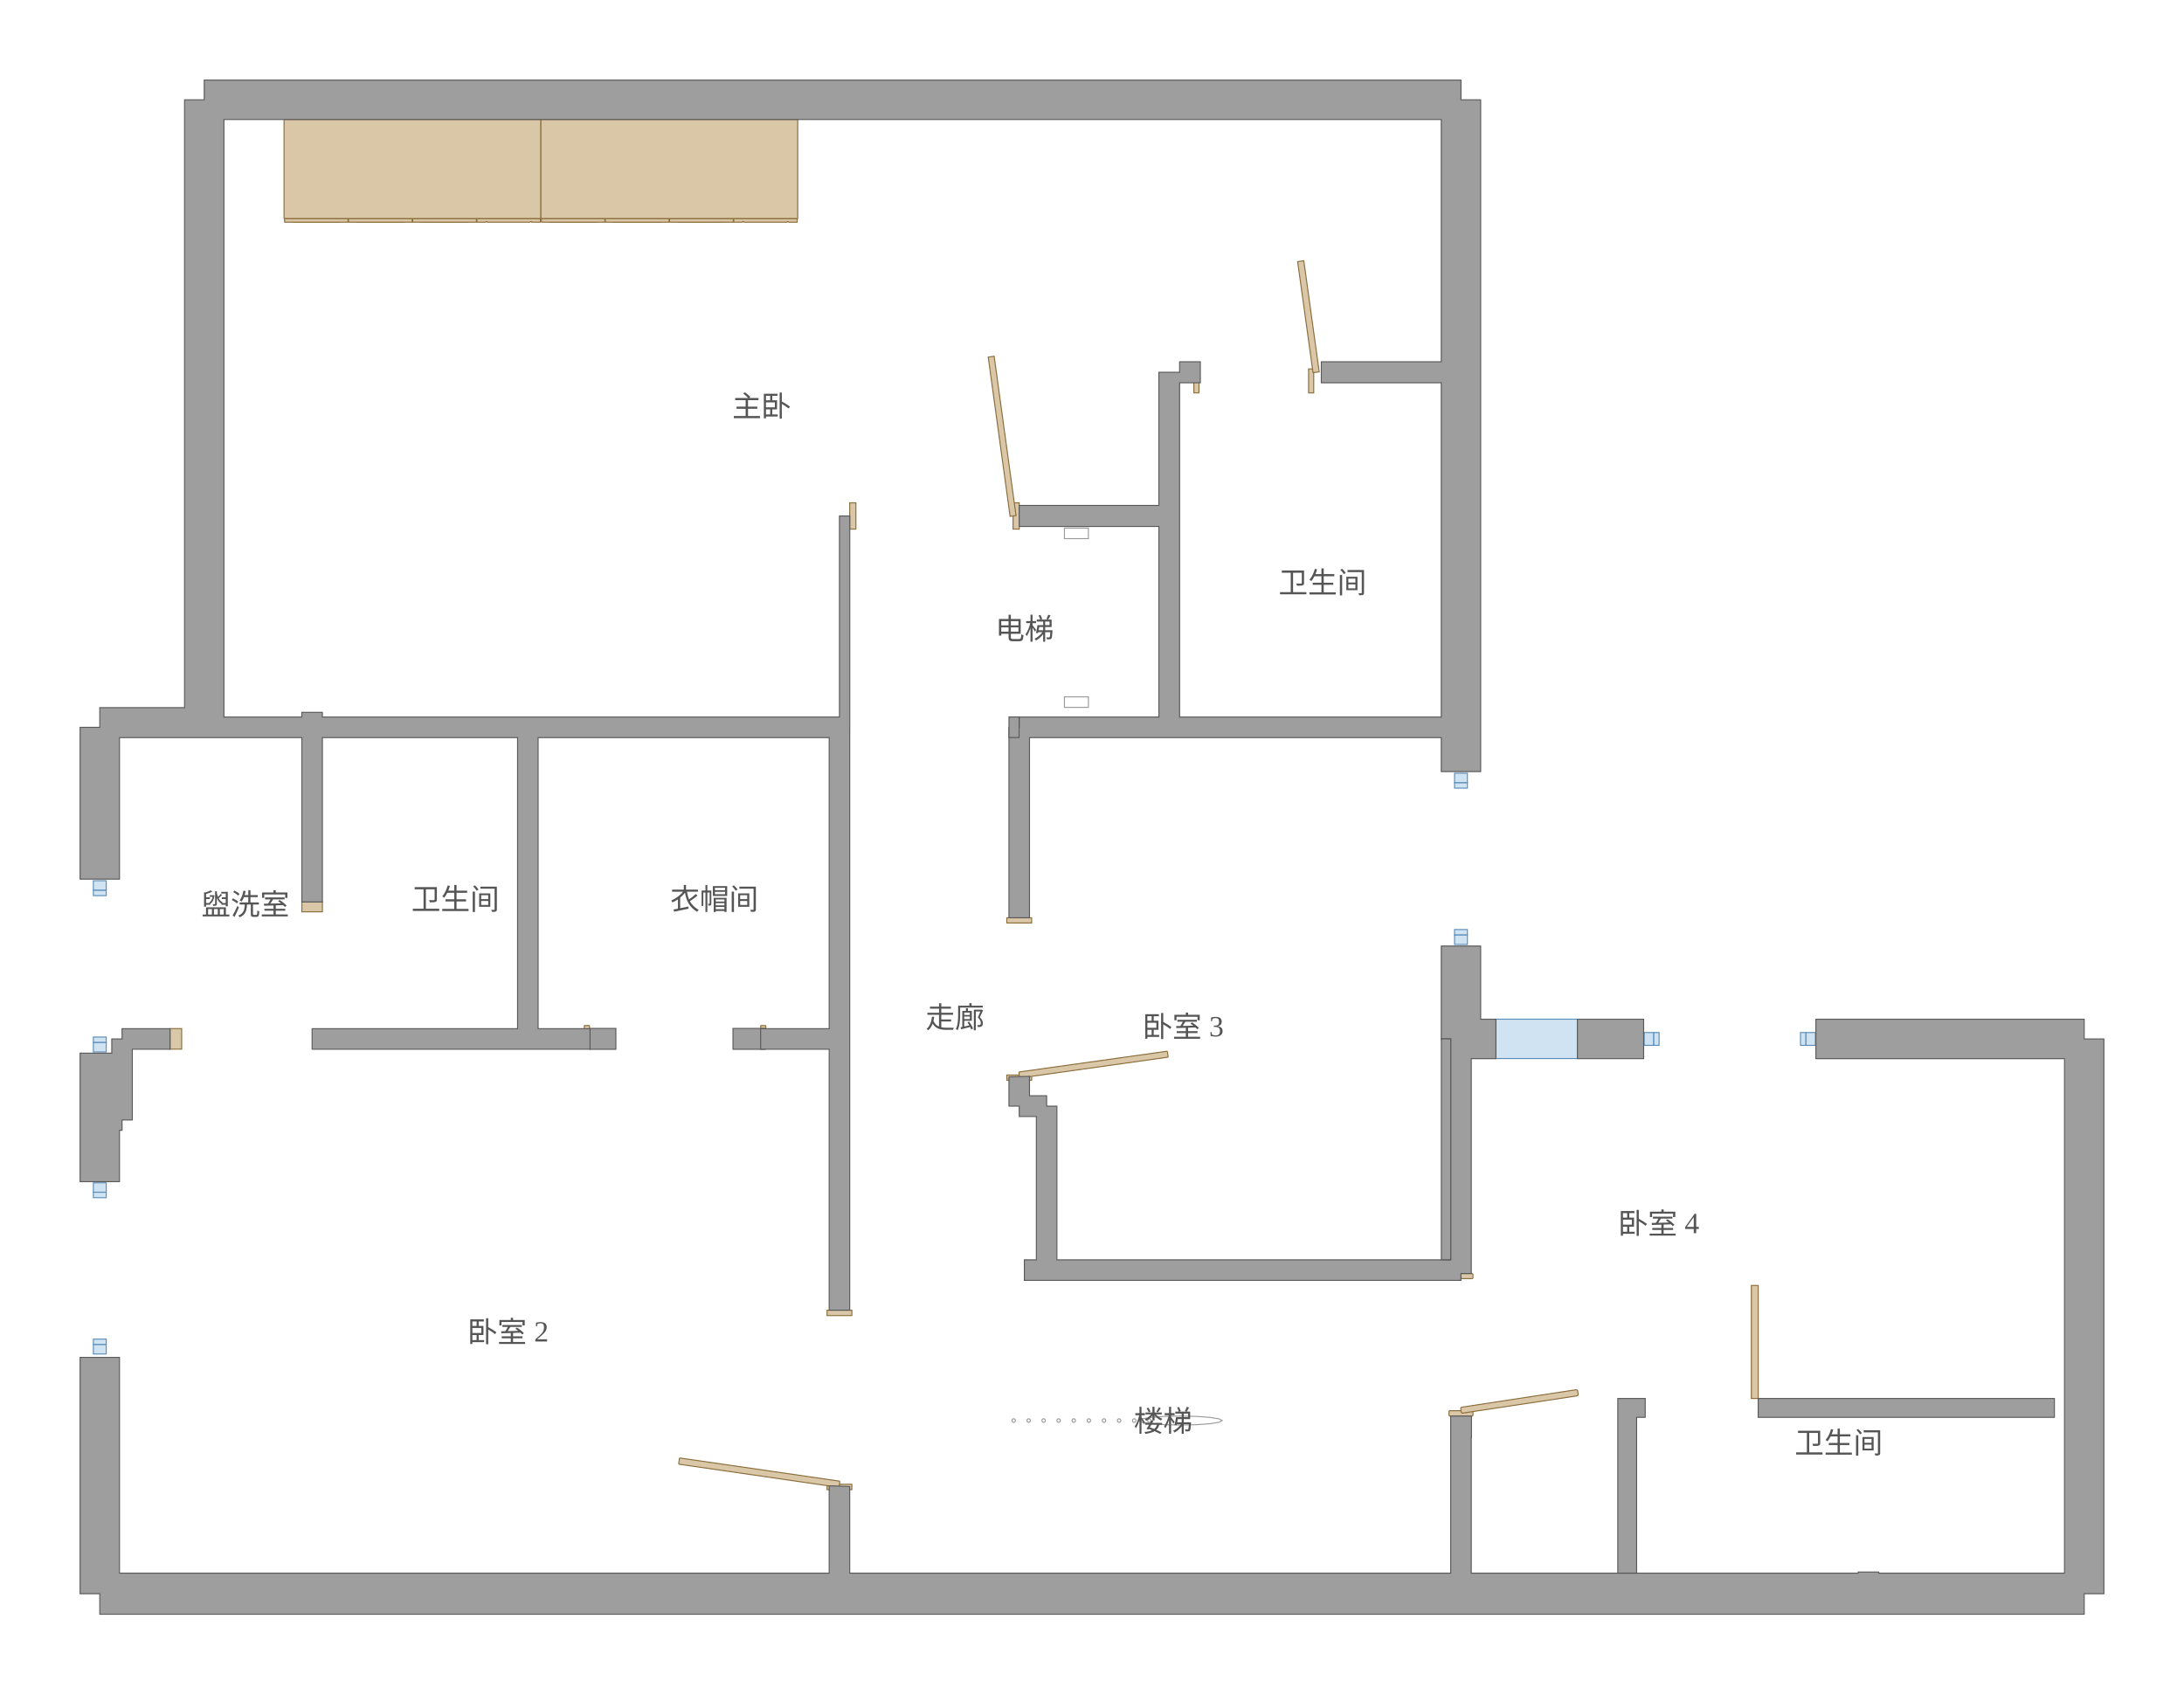
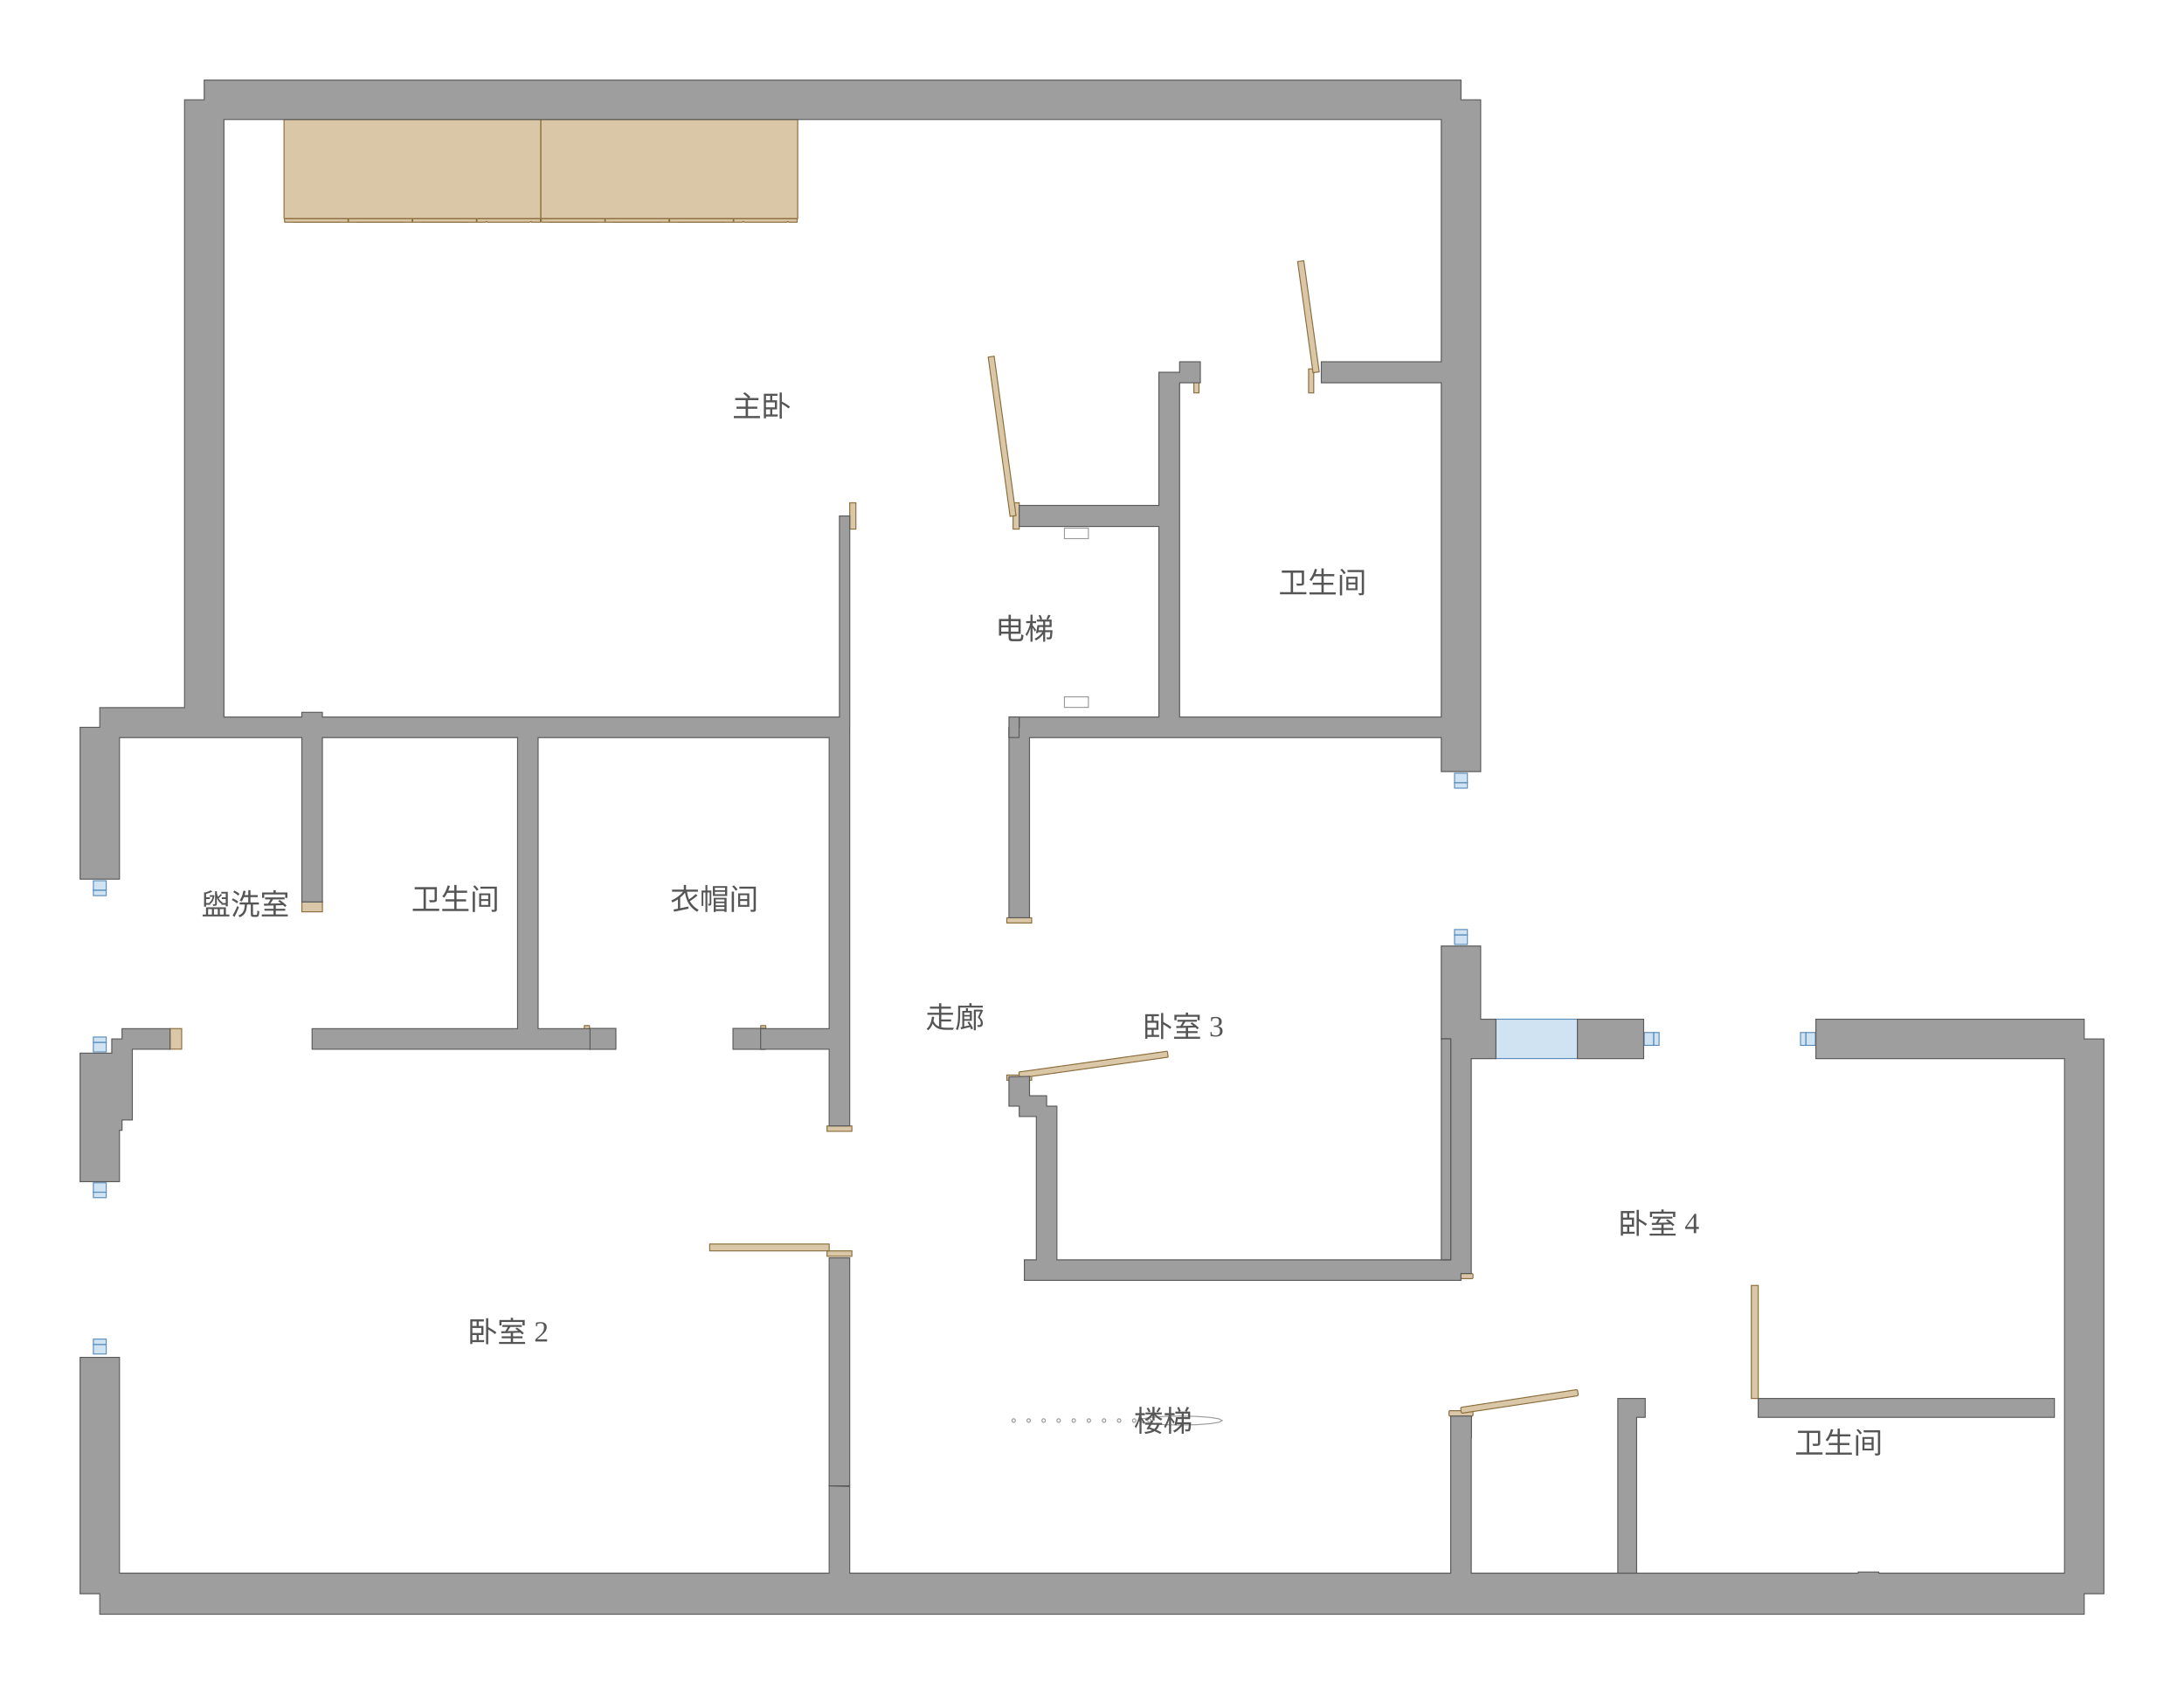
<svg xmlns="http://www.w3.org/2000/svg" viewBox="2006416 663074 8179170 6344652" data-floor="FF" data-units="slide EMU">
  <g class="stair" fill="none" stroke="#9a9a9a" stroke-width="3810" fill-rule="evenodd">
    <path data-name="墙_Landing_Guard" d="M6537863 5994324 L6571654 5988874 L6583517 5982463 L6571654 5976051 L6537863 5970602 L6487271 5966947 L6427574 5965666 L6367877 5966947 L6317283 5970602 L6283492 5976051 L6271566 5982463 L6283492 5988874 L6317283 5994324 L6367877 5997978 L6427574 5999261 L6487271 5997978 Z" />
    <path data-name="墙_Landing_Baluster.009" d="M5798092 5987208 L5796681 5985027 L5796233 5982463 L5796681 5979898 L5798092 5977718 L5800208 5976244 L5802644 5975732 L5805081 5976244 L5807196 5977718 L5808544 5979898 L5809056 5982463 L5808544 5985027 L5807196 5987208 L5805081 5988682 L5802644 5989195 L5800208 5988682 Z" />
    <path data-name="墙_Landing_Baluster.010" d="M5854198 5987208 L5852852 5985027 L5852338 5982463 L5852852 5979898 L5854198 5977718 L5856314 5976244 L5858750 5975732 L5861188 5976244 L5863304 5977718 L5864650 5979898 L5865163 5982463 L5864650 5985027 L5863304 5987208 L5861188 5988682 L5858750 5989195 L5856314 5988682 Z" />
    <path data-name="墙_Landing_Baluster.011" d="M5910304 5987208 L5908958 5985027 L5908444 5982463 L5908958 5979898 L5910304 5977718 L5912421 5976244 L5914857 5975732 L5917294 5976244 L5919409 5977718 L5920756 5979898 L5921269 5982463 L5920756 5985027 L5919409 5987208 L5917294 5988682 L5914857 5989195 L5912421 5988682 Z" />
    <path data-name="墙_Landing_Baluster.012" d="M5966474 5987208 L5965064 5985027 L5964552 5982463 L5965064 5979898 L5966474 5977718 L5968592 5976244 L5971028 5975732 L5973528 5976244 L5975645 5977718 L5976991 5979898 L5977504 5982463 L5976991 5985027 L5975645 5987208 L5973528 5988682 L5971028 5989195 L5968592 5988682 Z" />
    <path data-name="墙_Landing_Baluster.013" d="M6023094 5987208 L6021683 5985027 L6021171 5982463 L6021683 5979898 L6023094 5977718 L6025211 5976244 L6027647 5975732 L6030147 5976244 L6032264 5977718 L6033675 5979898 L6034124 5982463 L6033675 5985027 L6032264 5987208 L6030147 5988682 L6027647 5989195 L6025211 5988682 Z" />
    <path data-name="墙_Landing_Baluster.014" d="M6079713 5987208 L6078304 5985027 L6077853 5982463 L6078304 5979898 L6079713 5977718 L6081830 5976244 L6084267 5975732 L6086768 5976244 L6088883 5977718 L6090294 5979898 L6090743 5982463 L6090294 5985027 L6088883 5987208 L6086768 5988682 L6084267 5989195 L6081830 5988682 Z" />
    <path data-name="墙_Landing_Baluster.015" d="M6136332 5987208 L6134923 5985027 L6134473 5982463 L6134923 5979898 L6136332 5977718 L6138450 5976244 L6140949 5975732 L6143387 5976244 L6145503 5977718 L6146914 5979898 L6147426 5982463 L6146914 5985027 L6145503 5987208 L6143387 5988682 L6140949 5989195 L6138450 5988682 Z" />
    <path data-name="墙_Landing_Baluster.016" d="M6192952 5987208 L6191606 5985027 L6191092 5982463 L6191606 5979898 L6192952 5977718 L6195069 5976244 L6197568 5975732 L6200006 5976244 L6202122 5977718 L6203533 5979898 L6204045 5982463 L6203533 5985027 L6202122 5987208 L6200006 5988682 L6197568 5989195 L6195069 5988682 Z" />
    <path data-name="墙_Landing_Baluster.017" d="M6249636 5987208 L6248225 5985027 L6247713 5982463 L6248225 5979898 L6249636 5977718 L6251688 5976244 L6254188 5975732 L6256689 5976244 L6258741 5977718 L6260152 5979898 L6260664 5982463 L6260152 5985027 L6258741 5987208 L6256689 5988682 L6254188 5989195 L6251688 5988682 Z" />
    <path data-name="墙_Landing_Baluster.018" d="M6306255 5987208 L6304844 5985027 L6304332 5982463 L6304844 5979898 L6306255 5977718 L6308307 5976244 L6310807 5975732 L6313308 5976244 L6315361 5977718 L6316772 5979898 L6317283 5982463 L6316772 5985027 L6315361 5987208 L6313308 5988682 L6310807 5989195 L6308307 5988682 Z" />
    <path data-name="墙_Lift_Guide_Duo_-1" d="M6082535 2640628 L6082535 2680059 L5992764 2680059 L5992764 2640628 Z" />
    <path data-name="墙_Lift_Guide_Duo_1" d="M6082535 3272475 L6082535 3311906 L5992764 3311906 L5992764 3272475 Z" />
  </g>
  <g class="window" fill="#cfe3f3" stroke="#5b8db8" stroke-width="3810" fill-rule="evenodd">
    <path data-name="墙_Wall_FF_NarrowWindow_LowerInfill" d="M7913975 4626892 L7608757 4626892 L7608757 4479429 L7913975 4479429 Z" />
    <path data-name="墙_WD_07_10_Study 1 Window_LowerL" d="M7453774 4164306 L7453774 4143790 L7501866 4143790 L7501866 4164306 Z" />
    <path data-name="墙_WD_07_10_Study 1 Window_LowerR" d="M7453774 3614206 L7453774 3593689 L7501866 3593689 L7501866 3614206 Z" />
    <path data-name="墙_WD_07_10_Study 1 Window_OuterL" d="M7453774 4199570 L7453774 4164306 L7501866 4164306 L7501866 4199570 Z" />
    <path data-name="墙_WD_07_10_Study 1 Window_OuterR" d="M7453774 3593689 L7453774 3558425 L7501866 3558425 L7501866 3593689 Z" />
    <path data-name="墙_WD_08_11_Study 2 Window_LowerL" d="M8199188 4529438 L8219708 4529438 L8219708 4577524 L8199188 4577524 Z" />
    <path data-name="墙_WD_08_11_Study 2 Window_LowerR" d="M8749351 4529438 L8769870 4529438 L8769870 4577524 L8749351 4577524 Z" />
    <path data-name="墙_WD_08_11_Study 2 Window_OuterL" d="M8163921 4529438 L8199188 4529438 L8199188 4577524 L8163921 4577524 Z" />
    <path data-name="墙_WD_08_11_Study 2 Window_OuterR" d="M8769870 4529438 L8805137 4529438 L8805137 4577524 L8769870 4577524 Z" />
    <path data-name="墙_WD_10_16_Bedroom Window (Clear)_LowerL" d="M2404200 5127305 L2404200 5147821 L2356110 5147821 L2356110 5127305 Z" />
    <path data-name="墙_WD_10_16_Bedroom Window (Clear)_LowerR" d="M2404200 5677407 L2404200 5697924 L2356110 5697924 L2356110 5677407 Z" />
    <path data-name="墙_WD_10_16_Bedroom Window (Clear)_OuterL" d="M2404200 5092043 L2404200 5127305 L2356110 5127305 L2356110 5092043 Z" />
    <path data-name="墙_WD_10_16_Bedroom Window (Clear)_OuterR" d="M2404200 5697924 L2404200 5733186 L2356110 5733186 L2356110 5697924 Z" />
    <path data-name="墙_WD_11_17_Bedroom Window (Frosted)_LowerL" d="M2356110 4566881 L2356110 4546364 L2404200 4546364 L2404200 4566881 Z" />
    <path data-name="墙_WD_11_17_Bedroom Window (Frosted)_LowerR" d="M2356110 4016780 L2356110 3996264 L2404200 3996264 L2404200 4016780 Z" />
    <path data-name="墙_WD_11_17_Bedroom Window (Frosted)_OuterL" d="M2356110 4602145 L2356110 4566881 L2404200 4566881 L2404200 4602145 Z" />
    <path data-name="墙_WD_11_17_Bedroom Window (Frosted)_OuterR" d="M2356110 3996264 L2356110 3961000 L2404200 3961000 L2404200 3996264 Z" />
  </g>
  <g class="door" fill="#d9c7a7" stroke="#8a6d3b" stroke-width="3810" fill-rule="evenodd">
    <path data-name="墙_Wall_FF_MasterBath_DoorInfill" d="M3136919 4040246 L3213863 4040246 L3213863 4077432 L3136919 4077432 Z" />
    <path data-name="墙_Wall_FF_MasterBath_DoorInfill" d="M2686785 4591630 L2643181 4591630 L2643181 4514692 L2686785 4514692 Z" />
    <path data-name="墙_V39_DoorLeaf_Bath" d="M8565322 5476591 L8565322 5899794 L8590971 5899794 L8590971 5476591 Z" />
    <path data-name="墙_FrameJamb.028" d="M5869971 4099744 L5869971 4119235 L5776996 4119235 L5776996 4099744 Z" />
    <path data-name="墙_FrameJamb.029" d="M5869971 4688571 L5869971 4707997 L5776996 4707997 L5776996 4688571 Z" />
    <path data-name="墙_DoorLeaf.009" d="M5826562 4699342 L5827588 4699406 L6378777 4621955 L6379738 4621636 L6380507 4620929 L6380893 4620032 L6380957 4619007 L6378520 4601887 L6378199 4600927 L6377559 4600220 L6376660 4599772 L6375634 4599708 L5824445 4676966 L5823484 4677286 L5822778 4677991 L5822329 4678889 L5822266 4679851 L5824703 4697226 L5825023 4698188 L5825663 4698958 Z" />
-     <path data-name="墙_FrameJamb.048" d="M5196695 5569117 L5196695 5589313 L5103719 5589313 L5103719 5569117 Z" />
-     <path data-name="墙_FrameJamb.049" d="M5196695 6221033 L5196695 6241229 L5103719 6241229 L5103719 6221033 Z" />
+     <path data-name="墙_FrameJamb.048" d="M5196695 4879169 L5196695 4899365 L5103719 4899365 L5103719 4879169 Z" />
+     <path data-name="墙_FrameJamb.049" d="M5196695 5347056 L5196695 5367252 L5103719 5367252 L5103719 5347056 Z" />
    <path data-name="墙_PassageJamb_FF" d="M5211764 2545866 L5211764 2644283 L5188680 2644283 L5188680 2545866 Z" />
    <path data-name="墙_PassageJamb_FF.001" d="M5823484 2545866 L5823484 2644283 L5800401 2644283 L5800401 2545866 Z" />
    <path data-name="墙_PassageLeaf_FF" d="M5789307 2596709 L5707359 2000190 L5729610 1996984 L5811494 2593503 Z" />
-     <path data-name="墙_DoorLeaf.014" d="M4552659 6122809 L4553684 6122809 L5149245 6209044 L5150144 6209363 L5150913 6210070 L5151362 6210967 L5151425 6211929 L5148989 6230137 L5148668 6231100 L5147963 6231869 L5147066 6232253 L5146104 6232318 L4550478 6146083 L4549516 6145762 L4548812 6145057 L4548363 6144160 L4548298 6143198 L4550799 6124925 L4551120 6124028 L4551761 6123258 Z" />
+     <path data-name="墙_V40_DoorLeaf_Bed2" d="M4664166 5321418 L4664166 5347066 L5111734 5347066 L5111734 5321418 Z" />
    <path data-name="墙_Bifold slim jamb" d="M4213968 4503986 L4214032 4504305 L4214032 4585730 L4213968 4586116 L4213711 4586436 L4213455 4586629 L4213071 4586692 L4195757 4586692 L4195373 4586629 L4195053 4586436 L4194860 4586116 L4194795 4585730 L4194795 4504305 L4194860 4503986 L4195053 4503665 L4195373 4503407 L4195757 4503344 L4213071 4503344 L4213455 4503407 L4213711 4503665 Z" />
    <path data-name="墙_Bifold slim jamb.001" d="M4874421 4503986 L4874484 4504305 L4874484 4585730 L4874421 4586116 L4874164 4586436 L4873908 4586629 L4873522 4586692 L4856210 4586692 L4855825 4586629 L4855504 4586436 L4855313 4586116 L4855248 4585730 L4855248 4504305 L4855313 4503986 L4855504 4503665 L4855825 4503407 L4856210 4503344 L4873522 4503344 L4873908 4503407 L4874164 4503665 Z" />
    <path data-name="墙_Rear215 jamb" d="M7522384 5434222 L7522705 5435696 L7522705 5447236 L7522384 5448710 L7521552 5449929 L7520333 5450763 L7518858 5451084 L7436783 5451084 L7435307 5450763 L7434026 5449929 L7433192 5448710 L7432936 5447236 L7432936 5435696 L7433192 5434222 L7434026 5432939 L7435307 5432105 L7436783 5431849 L7518858 5431849 L7520333 5432105 L7521552 5432939 Z" />
    <path data-name="墙_Rear215 jamb.001" d="M7522384 5947842 L7522705 5949316 L7522705 5961819 L7522384 5963293 L7521552 5964511 L7520333 5965345 L7518858 5965666 L7436783 5965666 L7435307 5965345 L7434026 5964511 L7433192 5963293 L7432936 5961819 L7432936 5949316 L7433192 5947842 L7434026 5946624 L7435307 5945789 L7436783 5945469 L7518858 5945469 L7520333 5945789 L7521552 5946624 Z" />
    <path data-name="墙_DoorLeaf_Rear215" d="M7482437 5954381 L7484425 5954509 L7912117 5890011 L7914039 5889304 L7915514 5887958 L7916413 5886163 L7916476 5884176 L7914744 5871289 L7914104 5869365 L7912756 5867891 L7911026 5867058 L7908974 5866993 L7481347 5932261 L7479424 5932968 L7477948 5934314 L7477051 5936109 L7476986 5938096 L7478655 5950150 L7479294 5952073 L7480642 5953547 Z" />
    <path data-name="墙_Room199_Jamb" d="M6496760 2044556 L6496760 2134316 L6477524 2134316 L6477524 2044556 Z" />
    <path data-name="墙_Room199_Jamb.001" d="M6926375 2044556 L6926375 2134316 L6907139 2134316 L6907139 2044556 Z" />
    <path data-name="墙_DoorLeaf_Room199" d="M6923811 2058661 L6866164 1642816 L6889248 1639545 L6946894 2055392 Z" />
    <path data-name="墙_WR_Carcass" d="M4031671 1110602 L4030772 1110217 L3071515 1110217 L3070616 1110602 L3070232 1111500 L3070232 1480798 L3070616 1481695 L3071515 1482081 L4030772 1482081 L4031671 1481695 L4032055 1480798 L4032055 1111500 Z" />
    <path data-name="墙_WR_Carcass" d="M4993495 1110602 L4992597 1110217 L4033338 1110217 L4032441 1110602 L4032055 1111500 L4032055 1480798 L4032441 1481695 L4033338 1482081 L4992597 1482081 L4993495 1481695 L4993879 1480798 L4993879 1111500 Z" />
    <path data-name="墙_WR_Door_L1" d="M3109602 1494519 L3109346 1493749 L3108961 1493172 L3108384 1492659 L3107807 1492468 L3107038 1492468 L3106461 1492659 L3105883 1493172 L3105499 1493749 L3105241 1494519 L3105241 1494519 L3104857 1494904 L3277024 1494904 L3276640 1494519 L3276640 1494519 L3276382 1493749 L3275998 1493172 L3275420 1492659 L3274843 1492468 L3274074 1492468 L3273497 1492659 L3272920 1493172 L3272535 1493749 L3272279 1494519 L3272279 1494519 L3271893 1494904 L3109988 1494904 L3109602 1494519 Z" />
    <path data-name="墙_WR_Door_L1" d="M3309341 1482081 L3309725 1482465 L3309725 1494519 L3309341 1494904 L3072540 1494904 L3072155 1494519 L3072155 1482465 L3072540 1482081 Z" />
    <path data-name="墙_WR_Door_L1" d="M4071426 1494519 L4071170 1493749 L4070784 1493172 L4070207 1492659 L4069631 1492468 L4068861 1492468 L4068285 1492659 L4067706 1493172 L4067322 1493749 L4067066 1494519 L4067066 1494519 L4066681 1494904 L4238847 1494904 L4238463 1494519 L4238463 1494519 L4238206 1493749 L4237822 1493172 L4237245 1492659 L4236667 1492468 L4235897 1492468 L4235321 1492659 L4234744 1493172 L4234358 1493749 L4234102 1494519 L4234102 1494519 L4233717 1494904 L4071811 1494904 L4071426 1494519 Z" />
    <path data-name="墙_WR_Door_L1" d="M4271164 1482081 L4271550 1482465 L4271550 1494519 L4271164 1494904 L4034364 1494904 L4033980 1494519 L4033980 1482465 L4034364 1482081 Z" />
    <path data-name="墙_WR_Door_L2" d="M3349097 1494519 L3348839 1493749 L3348456 1493172 L3347879 1492659 L3347301 1492468 L3346531 1492468 L3345954 1492659 L3345378 1493172 L3344992 1493749 L3344736 1494519 L3344736 1494519 L3344351 1494904 L3517479 1494904 L3517095 1494519 L3517095 1494519 L3516838 1493749 L3516454 1493172 L3515877 1492659 L3515299 1492468 L3514529 1492468 L3513953 1492659 L3513376 1493172 L3512990 1493749 L3512734 1494519 L3512734 1494519 L3512351 1494904 L3349481 1494904 L3349097 1494519 Z" />
    <path data-name="墙_WR_Door_L2" d="M3549797 1482081 L3550182 1482465 L3550182 1494519 L3549797 1494904 L3312033 1494904 L3311649 1494519 L3311649 1482465 L3312033 1482081 Z" />
    <path data-name="墙_WR_Door_L2" d="M4310920 1494519 L4310663 1493749 L4310279 1493172 L4309702 1492659 L4309124 1492468 L4308355 1492468 L4307778 1492659 L4307201 1493172 L4306816 1493749 L4306560 1494519 L4306560 1494519 L4306176 1494904 L4479303 1494904 L4478919 1494519 L4478919 1494519 L4478663 1493749 L4478277 1493172 L4477700 1492659 L4477124 1492468 L4476354 1492468 L4475776 1492659 L4475199 1493172 L4474815 1493749 L4474558 1494519 L4474558 1494519 L4474174 1494904 L4311304 1494904 L4310920 1494519 Z" />
    <path data-name="墙_WR_Door_L2" d="M4511620 1482081 L4512005 1482465 L4512005 1494519 L4511620 1494904 L4273858 1494904 L4273473 1494519 L4273473 1482465 L4273858 1482081 Z" />
    <path data-name="墙_WR_Door_R1" d="M3589808 1494519 L3589552 1493814 L3589104 1493172 L3588527 1492724 L3587758 1492468 L3586988 1492468 L3586219 1492724 L3585640 1493172 L3585192 1493814 L3584936 1494519 L3584936 1494519 L3584550 1494904 L3758192 1494904 L3757807 1494519 L3757807 1494519 L3757551 1493814 L3757102 1493172 L3756525 1492724 L3755756 1492468 L3754986 1492468 L3754217 1492724 L3753639 1493172 L3753190 1493814 L3752934 1494519 L3752934 1494519 L3752550 1494904 L3590194 1494904 L3589808 1494519 Z" />
    <path data-name="墙_WR_Door_R1" d="M3790254 1482081 L3790637 1482465 L3790637 1494519 L3790254 1494904 L3552490 1494904 L3552105 1494519 L3552105 1482465 L3552490 1482081 Z" />
    <path data-name="墙_WR_Door_R1" d="M4551632 1494519 L4551376 1493814 L4550927 1493172 L4550350 1492724 L4549581 1492468 L4548812 1492468 L4548042 1492724 L4547464 1493172 L4547015 1493814 L4546759 1494519 L4546759 1494519 L4546375 1494904 L4720016 1494904 L4719632 1494519 L4719632 1494519 L4719374 1493814 L4718925 1493172 L4718349 1492724 L4717579 1492468 L4716810 1492468 L4716040 1492724 L4715464 1493172 L4715015 1493814 L4714757 1494519 L4714757 1494519 L4714373 1494904 L4552017 1494904 L4551632 1494519 Z" />
    <path data-name="墙_WR_Door_R1" d="M4752077 1482081 L4752461 1482465 L4752461 1494519 L4752077 1494904 L4514314 1494904 L4513928 1494519 L4513928 1482465 L4514314 1482081 Z" />
    <path data-name="墙_WR_Door_R2" d="M3830265 1494519 L3830008 1493814 L3829559 1493172 L3828983 1492724 L3828213 1492468 L3827444 1492468 L3826674 1492724 L3826097 1493172 L3825649 1493814 L3825391 1494519 L3825391 1494519 L3825007 1494904 L3792946 1494904 L3792562 1494519 L3792562 1482465 L3792946 1482081 L4029747 1482081 L4030132 1482465 L4030132 1494519 L4029747 1494904 L3997685 1494904 L3997301 1494519 L3997301 1494519 L3997046 1493814 L3996597 1493172 L3996019 1492724 L3995249 1492468 L3994480 1492468 L3993710 1492724 L3993133 1493172 L3992685 1493814 L3992429 1494519 L3992429 1494519 L3992043 1494904 L3830649 1494904 L3830265 1494519 Z" />
    <path data-name="墙_WR_Door_R2" d="M4792089 1494519 L4791831 1493814 L4791383 1493172 L4790806 1492724 L4790036 1492468 L4789267 1492468 L4788498 1492724 L4787921 1493172 L4787472 1493814 L4787215 1494519 L4787215 1494519 L4786831 1494904 L4754769 1494904 L4754385 1494519 L4754385 1482465 L4754769 1482081 L4991570 1482081 L4991956 1482465 L4991956 1494519 L4991570 1494904 L4959510 1494904 L4959125 1494519 L4959125 1494519 L4958869 1493814 L4958420 1493172 L4957842 1492724 L4957073 1492468 L4956303 1492468 L4955534 1492724 L4954957 1493172 L4954508 1493814 L4954252 1494519 L4954252 1494519 L4953867 1494904 L4792473 1494904 L4792089 1494519 Z" />
  </g>
  <g class="wall" fill="#9E9E9E" stroke="#595959" stroke-width="3810" fill-rule="evenodd">
    <path data-name="墙_GF_Wall_Shell" d="M4751499 4592271 L4872048 4592271 L4872048 4514050 L4751499 4514050 Z" />
    <path data-name="墙_GF_Wall_Shell" d="M4215443 4592271 L4312908 4592271 L4312908 4514050 L4215443 4514050 Z" />
-     <path data-name="墙_FF_Wall_Shell" d="M3136789 3330499 L3213735 3330499 L3213735 3348130 L3983195 3348130 L5150207 3348130 L5150207 2595107 L5188808 2595107 L5188808 3386599 L5188680 3386599 L5188680 4553481 L5188680 5419025 L5188680 5569117 L5111734 5569117 L5111734 5419025 L5111734 4591951 L4855055 4591951 L4855055 4515013 L5111734 4515013 L5111734 3425068 L4021668 3425068 L4021668 4515013 L4216149 4515013 L4216149 4591951 L3983195 4591951 L3175262 4591951 L3175262 4515013 L3944722 4515013 L3944722 3425068 L3213735 3425068 L3213735 4040502 L3136789 4040502 L3136789 3425068 L2771297 3425068 L2453896 3425068 L2453896 3954974 L2380156 3954974 L2306416 3954974 L2306416 3386599 L2380156 3386599 L2380156 3368967 L2380156 3312868 L2697557 3312868 L2697557 1368278 L2697557 1036807 L2771297 1036807 L2771297 963075 L7477820 963074 L7477820 1036807 L7551561 1036807 L7551561 2070138 L7551561 2170733 L7551561 3386599 L7551561 3552334 L7477820 3552334 L7404080 3552334 L7404080 3425068 L6385253 3425068 L5861957 3425068 L5861957 4099744 L5785011 4099744 L5785011 3386599 L5823484 3386599 L5823484 3348130 L6346395 3348130 L6346395 2634473 L5823484 2634473 L5823484 2555740 L6346395 2555740 L6346395 2057059 L6424047 2057059 L6424047 2017693 L6501698 2017693 L6501698 2096424 L6424047 2096424 L6424047 2595107 L6424047 3348130 L7404080 3348130 L7404080 2170733 L7404080 2096424 L6954780 2096424 L6954780 2017693 L7404080 2017693 L7404080 1110537 L2845038 1110537 L2845038 1368278 L2845038 3348130 L3136789 3348130 Z" />
+     <path data-name="墙_FF_Wall_Shell" d="M3136789 3330499 L3213735 3330499 L3213735 3348130 L3983195 3348130 L5150207 3348130 L5150207 2595107 L5188808 2595107 L5188808 3386599 L5188680 3386599 L5188680 4553481 L5188680 4878980 L5188680 4878980 L5111734 4878980 L5111734 4878980 L5111734 4591951 L4855055 4591951 L4855055 4515013 L5111734 4515013 L5111734 3425068 L4021668 3425068 L4021668 4515013 L4216149 4515013 L4216149 4591951 L3983195 4591951 L3175262 4591951 L3175262 4515013 L3944722 4515013 L3944722 3425068 L3213735 3425068 L3213735 4040502 L3136789 4040502 L3136789 3425068 L2771297 3425068 L2453896 3425068 L2453896 3954974 L2380156 3954974 L2306416 3954974 L2306416 3386599 L2380156 3386599 L2380156 3368967 L2380156 3312868 L2697557 3312868 L2697557 1368278 L2697557 1036807 L2771297 1036807 L2771297 963075 L7477820 963074 L7477820 1036807 L7551561 1036807 L7551561 2070138 L7551561 2170733 L7551561 3386599 L7551561 3552334 L7477820 3552334 L7404080 3552334 L7404080 3425068 L6385253 3425068 L5861957 3425068 L5861957 4099744 L5785011 4099744 L5785011 3386599 L5823484 3386599 L5823484 3348130 L6346395 3348130 L6346395 2634473 L5823484 2634473 L5823484 2555740 L6346395 2555740 L6346395 2057059 L6424047 2057059 L6424047 2017693 L6501698 2017693 L6501698 2096424 L6424047 2096424 L6424047 2595107 L6424047 3348130 L7404080 3348130 L7404080 2170733 L7404080 2096424 L6954780 2096424 L6954780 2017693 L7404080 2017693 L7404080 1110537 L2845038 1110537 L2845038 1368278 L2845038 3348130 L3136789 3348130 Z" />
    <path data-name="墙_FF_Wall_Shell" d="M2643053 4591951 L2501986 4591951 L2501986 4856871 L2463513 4856871 L2463513 4895660 L2453896 4895660 L2453896 5087939 L2380156 5087939 L2306416 5087939 L2306416 4856871 L2306416 4606697 L2380156 4606697 L2425040 4606697 L2425040 4553481 L2463513 4553481 L2463513 4515013 L2643053 4515013 Z" />
    <path data-name="墙_FF_Wall_Shell" d="M8965441 6549683 L9042387 6549683 L9042387 6553851 L9738105 6553851 L9738105 6053052 L9738105 4627213 L8807060 4627213 L8807060 4553481 L8807060 4479622 L9811845 4479622 L9811845 4553481 L9885586 4553481 L9885586 6053052 L9885586 6630789 L9811845 6630789 L9811845 6707726 L9003914 6707726 L8029266 6707726 L7477820 6707726 L5938902 6707726 L5150207 6707726 L2380156 6707726 L2380156 6630789 L2306416 6630789 L2306416 5745882 L2380156 5745882 L2453896 5745882 L2453896 6553851 L5111734 6553851 L5111734 6226739 L5143731 6227701 L5188680 6229496 L5188680 6553851 L5938902 6553851 L7439347 6553851 L7439347 5965666 L7516293 5965666 L7517063 5965666 L7517063 6046322 L7516293 6046322 L7516293 6553851 L7529118 6553851 L8029266 6553851 L8965441 6553851 Z" />
    <path data-name="墙_FF_Wall_Shell" d="M5842721 5380557 L5887606 5380557 L5887606 4843920 L5823484 4843920 L5823484 4805066 L5785011 4805066 L5785011 4695494 L5861957 4693571 L5861957 4766214 L5926079 4766214 L5926079 4805066 L5964552 4805066 L5964552 5380557 L7439347 5380557 L7439347 4553481 L7404080 4553481 L7404080 4205596 L7477820 4205596 L7551561 4205596 L7551561 4479622 L7608629 4479622 L7608629 4553481 L7608629 4627213 L7516293 4627213 L7516293 5431849 L7477820 5431849 L7477820 5457495 L5926079 5457495 L5842721 5457495 Z" />
    <path data-name="墙_FF_Wall_Shell" d="M8161998 4553481 L8161998 4479622 L8029266 4479622 L7913847 4479622 L7913847 4553481 L7913847 4627213 L8029266 4627213 L8161998 4627213 Z" />
    <path data-name="墙_Wall_FF_Corridor_NorthEnd_Infill" d="M5822971 3424748 L5785139 3424748 L5785139 3347810 L5822971 3347810 Z" />
    <path data-name="墙_Wall_FF_Study_North_FlushInfill" d="M7439475 5380236 L7404208 5380236 L7404208 4553160 L7439475 4553160 Z" />
    <path data-name="墙_V39_Partition_Bed_Bath_S" d="M8065174 5899794 L8065174 6553833 L8135707 6553833 L8135707 5970328 L8167768 5970328 L8167768 5899794 Z" />
    <path data-name="墙_V39_Partition_Bed_Bath_W" d="M8590971 5899794 L8590971 5970328 L9700274 5970328 L9700274 5899794 Z" />
+     <path data-name="墙_V40_Wall_Bed2_North_East" d="M5111734 5373355 L5111734 6226815 L5188680 6226815 L5188680 5373355 Z" />
  </g>
  <g class="rooms" font-size="110" fill="#555" text-anchor="middle" dominant-baseline="middle">
    <text transform="translate(6959317 2845303) scale(1000)">卫生间</text>
    <text transform="translate(5843774 3018801) scale(1000)">电梯</text>
    <text transform="translate(3711714 4030807) scale(1000)">卫生间</text>
    <text transform="translate(6362646 5984751) scale(1000)">楼梯</text>
    <text transform="translate(6438115 4508594) scale(1000)">卧室 3</text>
    <text transform="translate(5582633 4473513) scale(1000)">走廊</text>
    <text transform="translate(4858363 2185327) scale(1000)">主卧</text>
    <text transform="translate(3910134 5651430) scale(1000)">卧室 2</text>
    <text transform="translate(4681687 4030806) scale(1000)">衣帽间</text>
    <text transform="translate(2925250 4050444) scale(1000)">盥洗室</text>
    <text transform="translate(8892342 6066510) scale(1000)">卫生间</text>
    <text transform="translate(8219065 5245754) scale(1000)">卧室 4</text>
  </g>
</svg>
